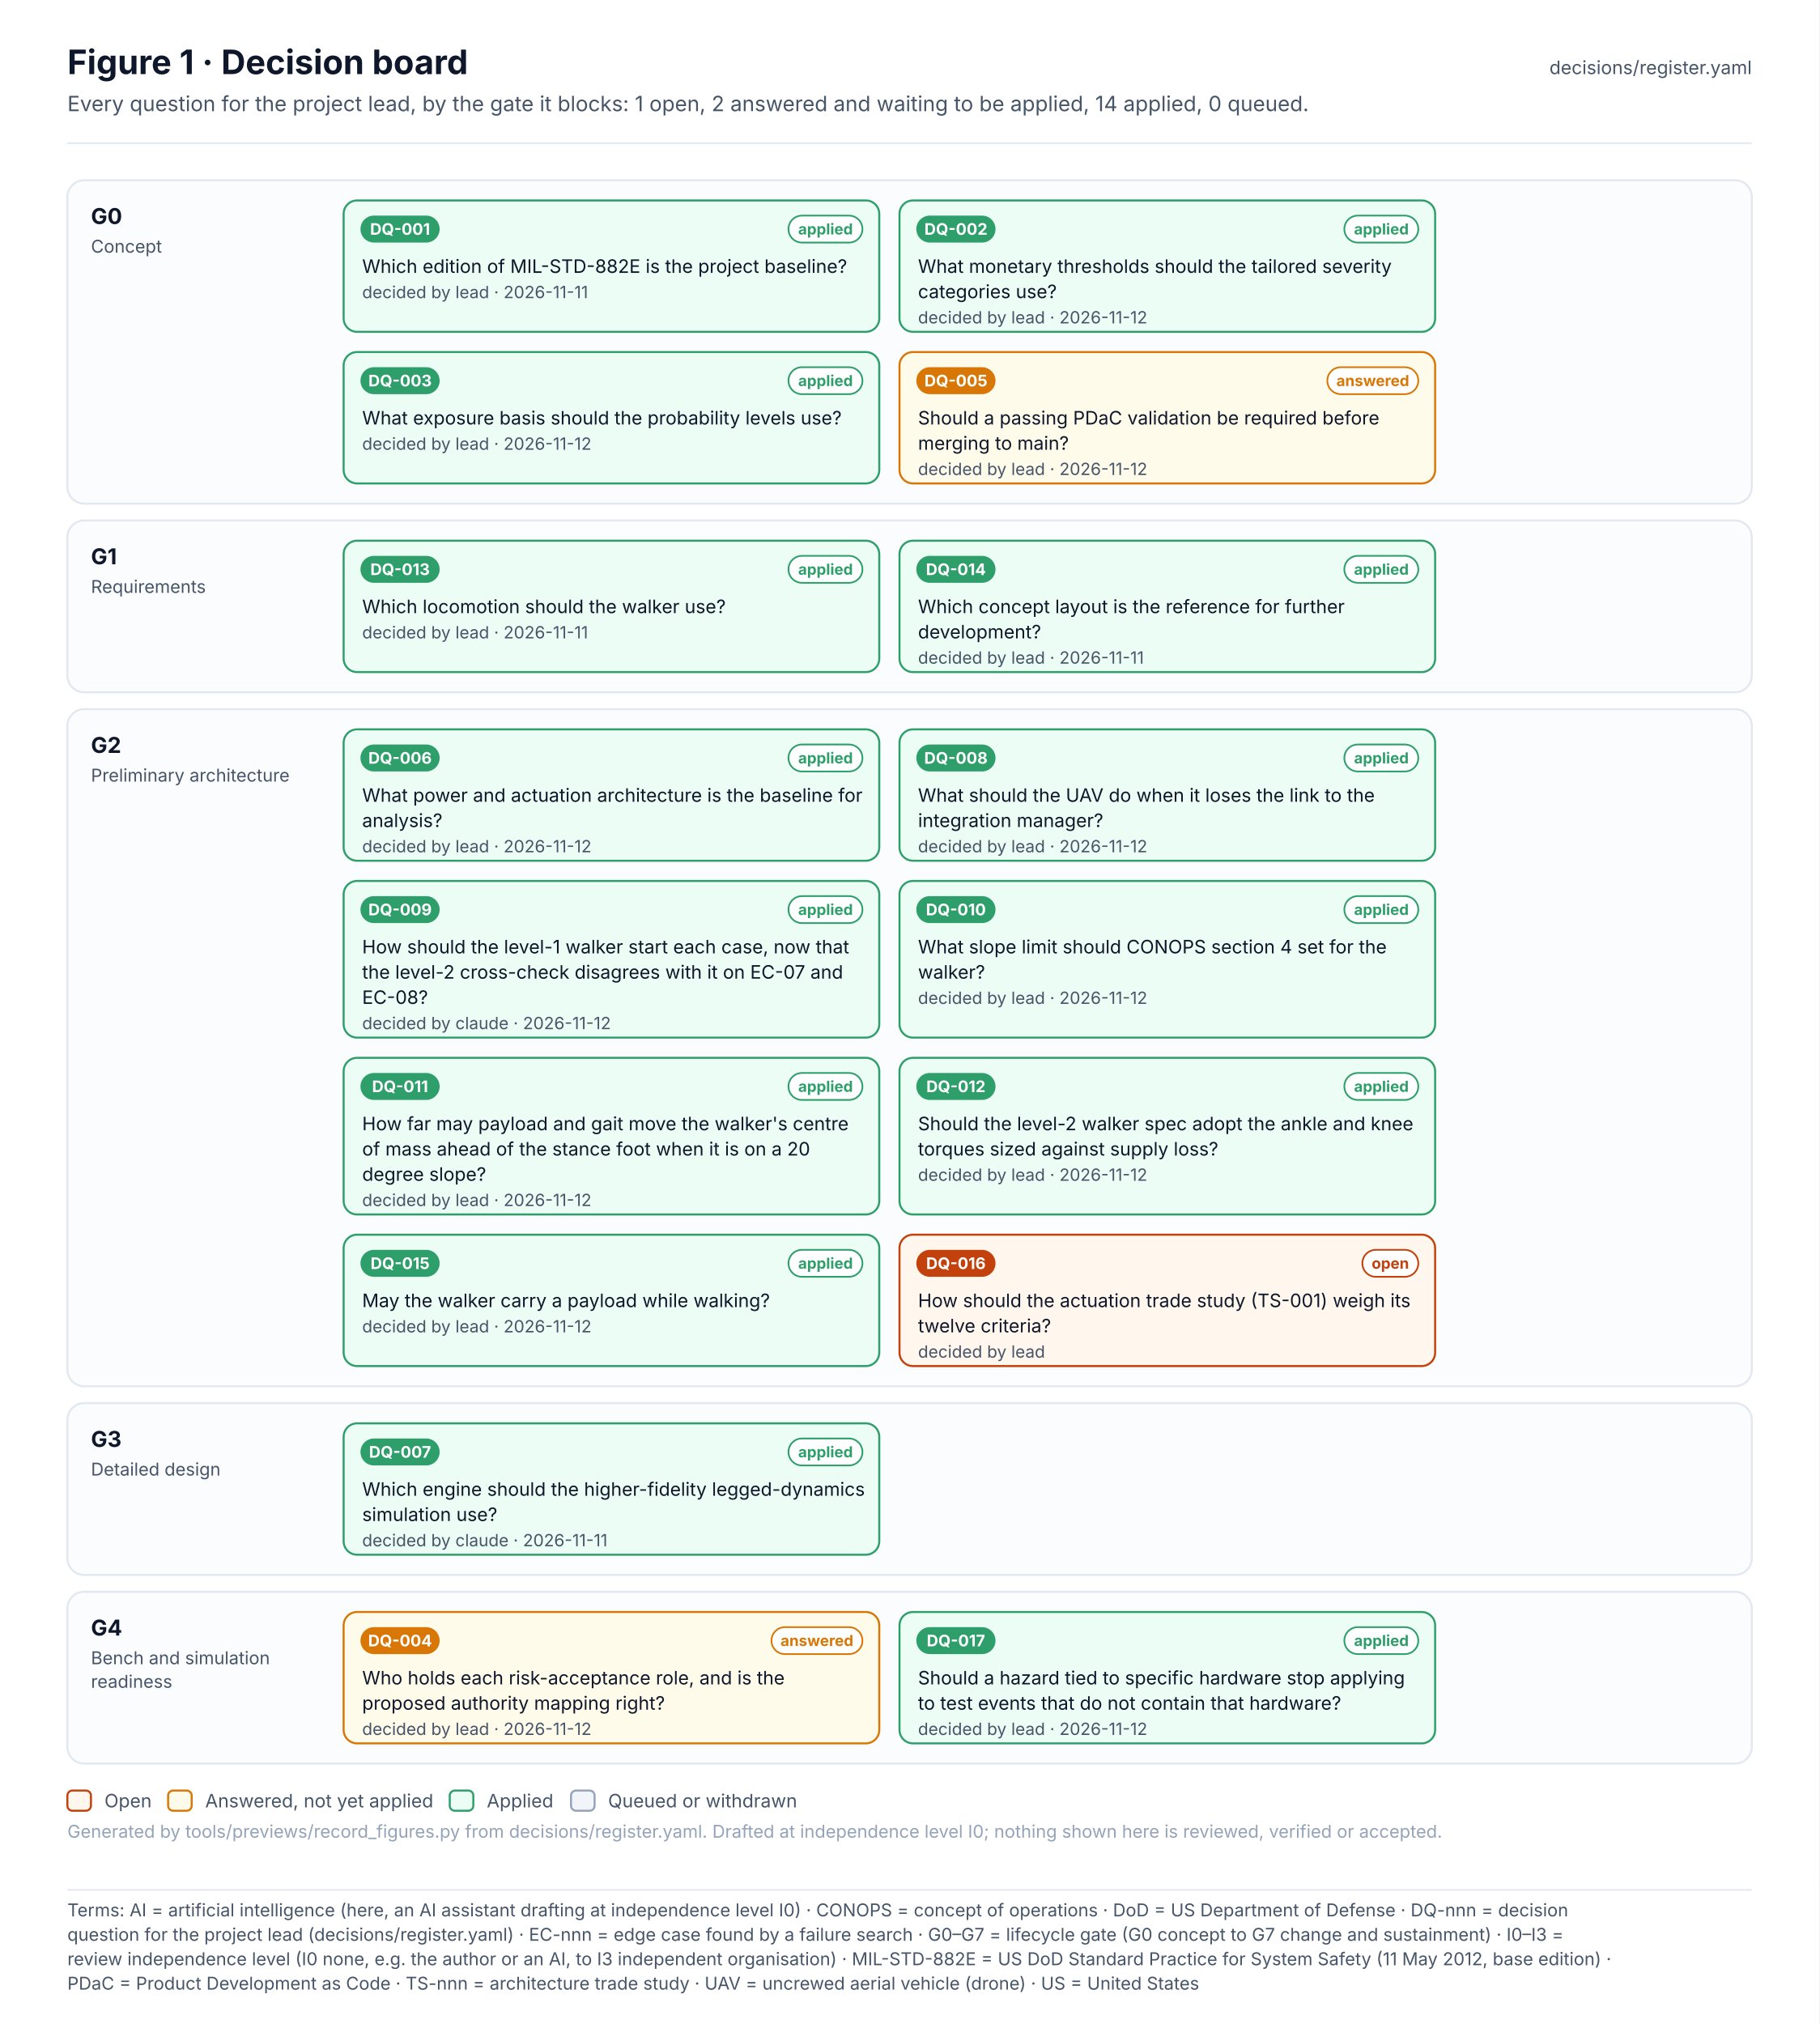
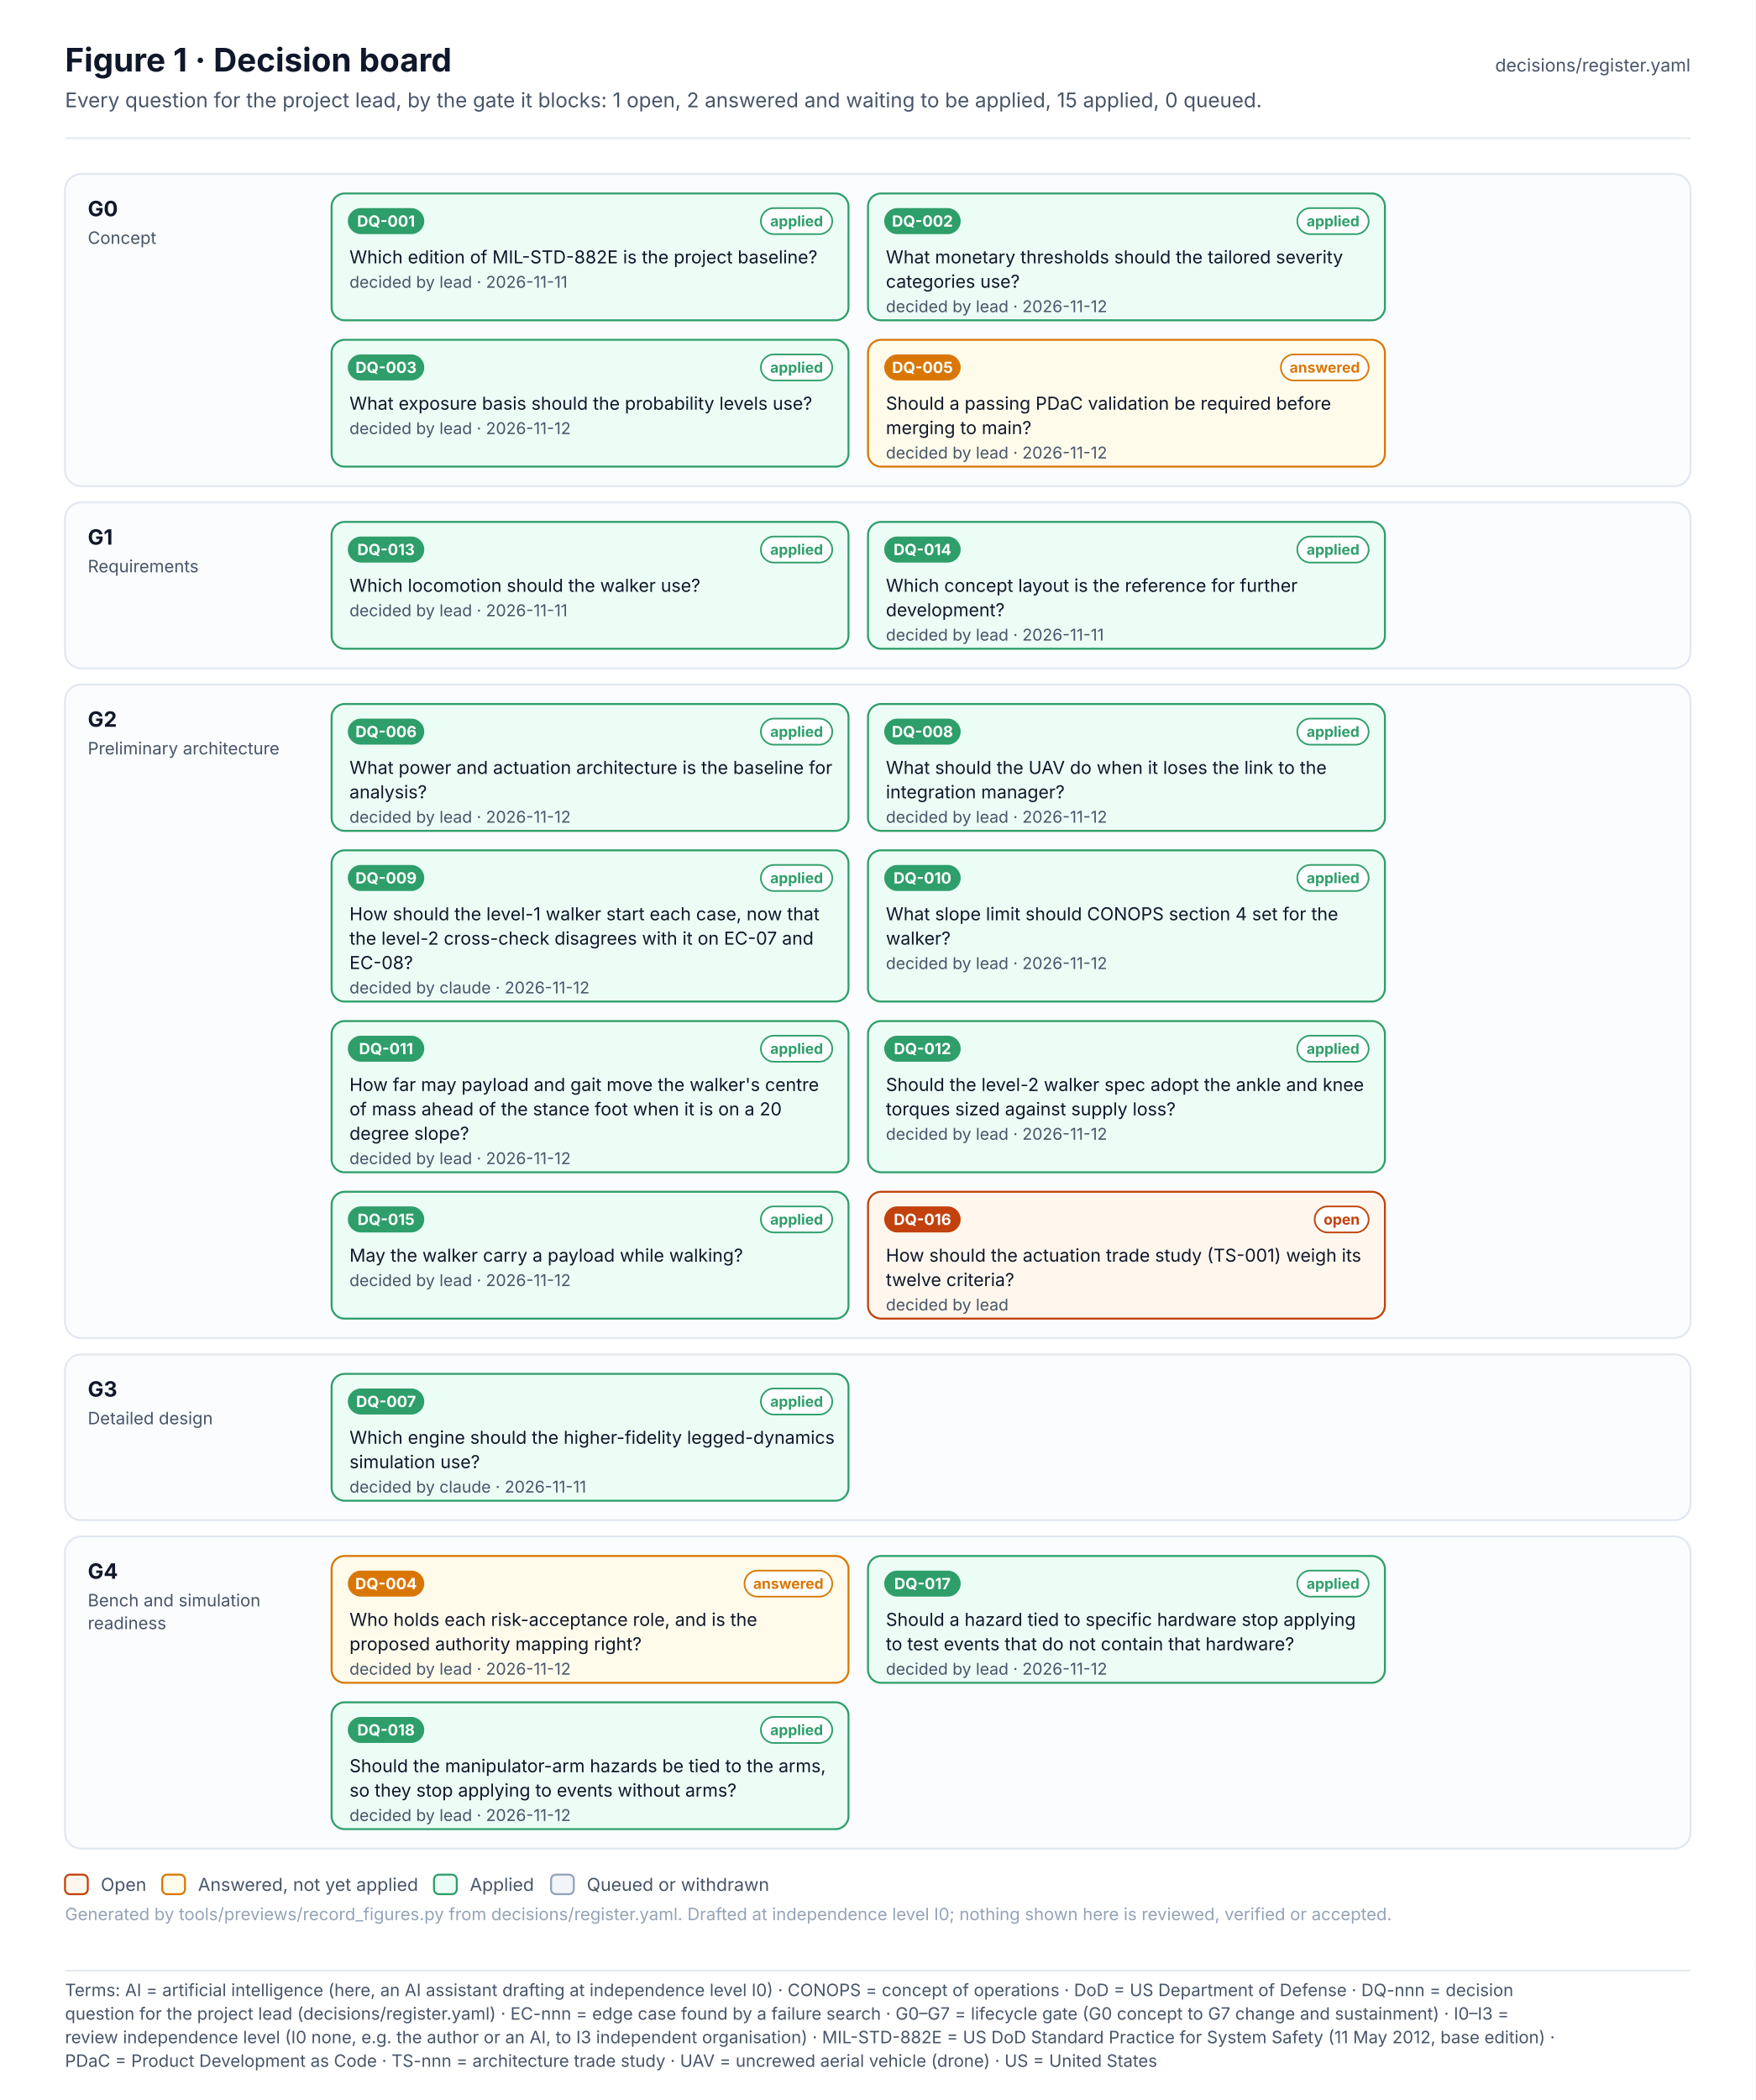
- <svg xmlns="http://www.w3.org/2000/svg" width="1080" height="1201.6" viewBox="0 0 1080 1201.6" font-family="Inter, 'Segoe UI', Helvetica, Arial, sans-serif" role="img">
+ <svg xmlns="http://www.w3.org/2000/svg" width="1080" height="1291.6" viewBox="0 0 1080 1291.6" font-family="Inter, 'Segoe UI', Helvetica, Arial, sans-serif" role="img">
  <defs>
    <pattern id="hatch" patternUnits="userSpaceOnUse" width="6" height="6" patternTransform="rotate(45)">
      <rect width="6" height="6" fill="#F1F5F9" />
      <line x1="0" y1="0" x2="0" y2="6" stroke="#E2E8F0" stroke-width="2" />
    </pattern>
    <marker id="arr-ink" viewBox="0 0 10 10" refX="9" refY="5" markerWidth="7" markerHeight="7" orient="auto-start-reverse">
      <path d="M0 0 L10 5 L0 10 z" fill="#475569" />
    </marker>
    <marker id="dia-ink" viewBox="0 0 16 10" refX="15" refY="5" markerWidth="12" markerHeight="8" orient="auto-start-reverse">
      <path d="M1 5 L8 1 L15 5 L8 9 z" fill="#475569" />
    </marker>
    <marker id="tri-ink" viewBox="0 0 12 12" refX="11" refY="6" markerWidth="10" markerHeight="10" orient="auto-start-reverse">
      <path d="M1 1 L11 6 L1 11 z" fill="#FFFFFF" stroke="#475569" stroke-width="1.2" />
    </marker>
    <marker id="arr-system" viewBox="0 0 10 10" refX="9" refY="5" markerWidth="7" markerHeight="7" orient="auto-start-reverse">
      <path d="M0 0 L10 5 L0 10 z" fill="#4F46E5" />
    </marker>
    <marker id="dia-system" viewBox="0 0 16 10" refX="15" refY="5" markerWidth="12" markerHeight="8" orient="auto-start-reverse">
      <path d="M1 5 L8 1 L15 5 L8 9 z" fill="#4F46E5" />
    </marker>
    <marker id="tri-system" viewBox="0 0 12 12" refX="11" refY="6" markerWidth="10" markerHeight="10" orient="auto-start-reverse">
      <path d="M1 1 L11 6 L1 11 z" fill="#FFFFFF" stroke="#4F46E5" stroke-width="1.2" />
    </marker>
    <marker id="arr-software" viewBox="0 0 10 10" refX="9" refY="5" markerWidth="7" markerHeight="7" orient="auto-start-reverse">
      <path d="M0 0 L10 5 L0 10 z" fill="#0F766E" />
    </marker>
    <marker id="dia-software" viewBox="0 0 16 10" refX="15" refY="5" markerWidth="12" markerHeight="8" orient="auto-start-reverse">
      <path d="M1 5 L8 1 L15 5 L8 9 z" fill="#0F766E" />
    </marker>
    <marker id="tri-software" viewBox="0 0 12 12" refX="11" refY="6" markerWidth="10" markerHeight="10" orient="auto-start-reverse">
      <path d="M1 1 L11 6 L1 11 z" fill="#FFFFFF" stroke="#0F766E" stroke-width="1.2" />
    </marker>
    <marker id="arr-safety" viewBox="0 0 10 10" refX="9" refY="5" markerWidth="7" markerHeight="7" orient="auto-start-reverse">
      <path d="M0 0 L10 5 L0 10 z" fill="#C2410C" />
    </marker>
    <marker id="dia-safety" viewBox="0 0 16 10" refX="15" refY="5" markerWidth="12" markerHeight="8" orient="auto-start-reverse">
      <path d="M1 5 L8 1 L15 5 L8 9 z" fill="#C2410C" />
    </marker>
    <marker id="tri-safety" viewBox="0 0 12 12" refX="11" refY="6" markerWidth="10" markerHeight="10" orient="auto-start-reverse">
      <path d="M1 1 L11 6 L1 11 z" fill="#FFFFFF" stroke="#C2410C" stroke-width="1.2" />
    </marker>
    <marker id="arr-interface" viewBox="0 0 10 10" refX="9" refY="5" markerWidth="7" markerHeight="7" orient="auto-start-reverse">
      <path d="M0 0 L10 5 L0 10 z" fill="#7C3AED" />
    </marker>
    <marker id="dia-interface" viewBox="0 0 16 10" refX="15" refY="5" markerWidth="12" markerHeight="8" orient="auto-start-reverse">
      <path d="M1 5 L8 1 L15 5 L8 9 z" fill="#7C3AED" />
    </marker>
    <marker id="tri-interface" viewBox="0 0 12 12" refX="11" refY="6" markerWidth="10" markerHeight="10" orient="auto-start-reverse">
      <path d="M1 1 L11 6 L1 11 z" fill="#FFFFFF" stroke="#7C3AED" stroke-width="1.2" />
    </marker>
    <marker id="arr-external" viewBox="0 0 10 10" refX="9" refY="5" markerWidth="7" markerHeight="7" orient="auto-start-reverse">
      <path d="M0 0 L10 5 L0 10 z" fill="#64748B" />
    </marker>
    <marker id="dia-external" viewBox="0 0 16 10" refX="15" refY="5" markerWidth="12" markerHeight="8" orient="auto-start-reverse">
      <path d="M1 5 L8 1 L15 5 L8 9 z" fill="#64748B" />
    </marker>
    <marker id="tri-external" viewBox="0 0 12 12" refX="11" refY="6" markerWidth="10" markerHeight="10" orient="auto-start-reverse">
      <path d="M1 1 L11 6 L1 11 z" fill="#FFFFFF" stroke="#64748B" stroke-width="1.2" />
    </marker>
    <marker id="arr-work" viewBox="0 0 10 10" refX="9" refY="5" markerWidth="7" markerHeight="7" orient="auto-start-reverse">
      <path d="M0 0 L10 5 L0 10 z" fill="#475569" />
    </marker>
    <marker id="dia-work" viewBox="0 0 16 10" refX="15" refY="5" markerWidth="12" markerHeight="8" orient="auto-start-reverse">
      <path d="M1 5 L8 1 L15 5 L8 9 z" fill="#475569" />
    </marker>
    <marker id="tri-work" viewBox="0 0 12 12" refX="11" refY="6" markerWidth="10" markerHeight="10" orient="auto-start-reverse">
      <path d="M1 1 L11 6 L1 11 z" fill="#FFFFFF" stroke="#475569" stroke-width="1.2" />
    </marker>
    <marker id="arr-muted" viewBox="0 0 10 10" refX="9" refY="5" markerWidth="7" markerHeight="7" orient="auto-start-reverse">
      <path d="M0 0 L10 5 L0 10 z" fill="#94A3B8" />
    </marker>
    <marker id="dia-muted" viewBox="0 0 16 10" refX="15" refY="5" markerWidth="12" markerHeight="8" orient="auto-start-reverse">
      <path d="M1 5 L8 1 L15 5 L8 9 z" fill="#94A3B8" />
    </marker>
    <marker id="tri-muted" viewBox="0 0 12 12" refX="11" refY="6" markerWidth="10" markerHeight="10" orient="auto-start-reverse">
      <path d="M1 1 L11 6 L1 11 z" fill="#FFFFFF" stroke="#94A3B8" stroke-width="1.2" />
    </marker>
    <marker id="arr-current" viewBox="0 0 10 10" refX="9" refY="5" markerWidth="7" markerHeight="7" orient="auto-start-reverse">
      <path d="M0 0 L10 5 L0 10 z" fill="#0F172A" />
    </marker>
    <marker id="dia-current" viewBox="0 0 16 10" refX="15" refY="5" markerWidth="12" markerHeight="8" orient="auto-start-reverse">
      <path d="M1 5 L8 1 L15 5 L8 9 z" fill="#0F172A" />
    </marker>
    <marker id="tri-current" viewBox="0 0 12 12" refX="11" refY="6" markerWidth="10" markerHeight="10" orient="auto-start-reverse">
      <path d="M1 1 L11 6 L1 11 z" fill="#FFFFFF" stroke="#0F172A" stroke-width="1.2" />
    </marker>
    <marker id="arr-ok" viewBox="0 0 10 10" refX="9" refY="5" markerWidth="7" markerHeight="7" orient="auto-start-reverse">
      <path d="M0 0 L10 5 L0 10 z" fill="#2E9E6A" />
    </marker>
    <marker id="dia-ok" viewBox="0 0 16 10" refX="15" refY="5" markerWidth="12" markerHeight="8" orient="auto-start-reverse">
      <path d="M1 5 L8 1 L15 5 L8 9 z" fill="#2E9E6A" />
    </marker>
    <marker id="tri-ok" viewBox="0 0 12 12" refX="11" refY="6" markerWidth="10" markerHeight="10" orient="auto-start-reverse">
      <path d="M1 1 L11 6 L1 11 z" fill="#FFFFFF" stroke="#2E9E6A" stroke-width="1.2" />
    </marker>
    <marker id="arr-amber" viewBox="0 0 10 10" refX="9" refY="5" markerWidth="7" markerHeight="7" orient="auto-start-reverse">
      <path d="M0 0 L10 5 L0 10 z" fill="#D97706" />
    </marker>
    <marker id="dia-amber" viewBox="0 0 16 10" refX="15" refY="5" markerWidth="12" markerHeight="8" orient="auto-start-reverse">
      <path d="M1 5 L8 1 L15 5 L8 9 z" fill="#D97706" />
    </marker>
    <marker id="tri-amber" viewBox="0 0 12 12" refX="11" refY="6" markerWidth="10" markerHeight="10" orient="auto-start-reverse">
      <path d="M1 1 L11 6 L1 11 z" fill="#FFFFFF" stroke="#D97706" stroke-width="1.2" />
    </marker>
    <marker id="arr-red" viewBox="0 0 10 10" refX="9" refY="5" markerWidth="7" markerHeight="7" orient="auto-start-reverse">
      <path d="M0 0 L10 5 L0 10 z" fill="#D2553F" />
    </marker>
    <marker id="dia-red" viewBox="0 0 16 10" refX="15" refY="5" markerWidth="12" markerHeight="8" orient="auto-start-reverse">
      <path d="M1 5 L8 1 L15 5 L8 9 z" fill="#D2553F" />
    </marker>
    <marker id="tri-red" viewBox="0 0 12 12" refX="11" refY="6" markerWidth="10" markerHeight="10" orient="auto-start-reverse">
      <path d="M1 1 L11 6 L1 11 z" fill="#FFFFFF" stroke="#D2553F" stroke-width="1.2" />
    </marker>
  </defs>
-   <rect x="0" y="0" width="1080" height="1118" rx="0" fill="#FFFFFF" stroke="none" stroke-width="0" />
+   <rect x="0" y="0" width="1080" height="1208" rx="0" fill="#FFFFFF" stroke="none" stroke-width="0" />
  <text x="40" y="44" font-size="20" fill="#0F172A" font-weight="700">Figure 1 · Decision board</text>
-   <text x="40" y="66" font-size="12.5" fill="#475569">Every question for the project lead, by the gate it blocks: 1 open, 2 answered and waiting to be applied, 14 applied, 0 queued.</text>
+   <text x="40" y="66" font-size="12.5" fill="#475569">Every question for the project lead, by the gate it blocks: 1 open, 2 answered and waiting to be applied, 15 applied, 0 queued.</text>
  <text x="1040" y="44" font-size="11" fill="#475569" text-anchor="end">decisions/register.yaml</text>
  <line x1="40" y1="85" x2="1040" y2="85" stroke="#E2E8F0" stroke-width="1" />
  <g transform="translate(0 107)">
    <rect x="40" y="0" width="1000" height="192" rx="10" fill="#FBFCFE" stroke="#E2E8F0" stroke-width="1.2" />
    <text x="54" y="26" font-size="13" fill="#0F172A" font-weight="700">G0</text>
    <text x="54" y="43" font-size="10.5" fill="#475569">Concept</text>
    <rect x="204" y="12" width="318" height="78" rx="8" fill="#ECFDF5" stroke="#2E9E6A" stroke-width="1.2" />
    <rect x="214" y="21" width="47" height="16" rx="8.0" fill="#2E9E6A" stroke="none" stroke-width="1" />
    <text x="237.5" y="32.4" font-size="9.5" fill="#FFFFFF" font-weight="700" text-anchor="middle">DQ-001</text>
    <rect x="468.1" y="21" width="43.9" height="16" rx="8.0" fill="#FFFFFF" stroke="#2E9E6A" stroke-width="1" />
    <text x="490.1" y="32.2" font-size="9" fill="#2E9E6A" font-weight="700" text-anchor="middle">applied</text>
    <text x="215" y="55" font-size="11" fill="#0F172A">Which edition of MIL-STD-882E is the project baseline?</text>
    <text x="215" y="70" font-size="10" fill="#475569">decided by lead · 2026-11-11</text>
    <rect x="534" y="12" width="318" height="78" rx="8" fill="#ECFDF5" stroke="#2E9E6A" stroke-width="1.2" />
    <rect x="544" y="21" width="47" height="16" rx="8.0" fill="#2E9E6A" stroke="none" stroke-width="1" />
    <text x="567.5" y="32.4" font-size="9.5" fill="#FFFFFF" font-weight="700" text-anchor="middle">DQ-002</text>
    <rect x="798.1" y="21" width="43.9" height="16" rx="8.0" fill="#FFFFFF" stroke="#2E9E6A" stroke-width="1" />
    <text x="820.1" y="32.2" font-size="9" fill="#2E9E6A" font-weight="700" text-anchor="middle">applied</text>
    <text x="545" y="55" font-size="11" fill="#0F172A">What monetary thresholds should the tailored severity</text>
    <text x="545" y="70" font-size="11" fill="#0F172A">categories use?</text>
    <text x="545" y="85" font-size="10" fill="#475569">decided by lead · 2026-11-12</text>
    <rect x="204" y="102" width="318" height="78" rx="8" fill="#ECFDF5" stroke="#2E9E6A" stroke-width="1.2" />
    <rect x="214" y="111" width="47" height="16" rx="8.0" fill="#2E9E6A" stroke="none" stroke-width="1" />
    <text x="237.5" y="122.4" font-size="9.5" fill="#FFFFFF" font-weight="700" text-anchor="middle">DQ-003</text>
    <rect x="468.1" y="111" width="43.9" height="16" rx="8.0" fill="#FFFFFF" stroke="#2E9E6A" stroke-width="1" />
    <text x="490.1" y="122.2" font-size="9" fill="#2E9E6A" font-weight="700" text-anchor="middle">applied</text>
    <text x="215" y="145" font-size="11" fill="#0F172A">What exposure basis should the probability levels use?</text>
    <text x="215" y="160" font-size="10" fill="#475569">decided by lead · 2026-11-12</text>
    <rect x="534" y="102" width="318" height="78" rx="8" fill="#FFFBEB" stroke="#D97706" stroke-width="1.2" />
    <rect x="544" y="111" width="47" height="16" rx="8.0" fill="#D97706" stroke="none" stroke-width="1" />
    <text x="567.5" y="122.4" font-size="9.5" fill="#FFFFFF" font-weight="700" text-anchor="middle">DQ-005</text>
    <rect x="788" y="111" width="54" height="16" rx="8.0" fill="#FFFFFF" stroke="#D97706" stroke-width="1" />
    <text x="815" y="122.2" font-size="9" fill="#D97706" font-weight="700" text-anchor="middle">answered</text>
    <text x="545" y="145" font-size="11" fill="#0F172A">Should a passing PDaC validation be required before</text>
    <text x="545" y="160" font-size="11" fill="#0F172A">merging to main?</text>
    <text x="545" y="175" font-size="10" fill="#475569">decided by lead · 2026-11-12</text>
    <rect x="40" y="202" width="1000" height="102" rx="10" fill="#FBFCFE" stroke="#E2E8F0" stroke-width="1.2" />
    <text x="54" y="228" font-size="13" fill="#0F172A" font-weight="700">G1</text>
    <text x="54" y="245" font-size="10.5" fill="#475569">Requirements</text>
    <rect x="204" y="214" width="318" height="78" rx="8" fill="#ECFDF5" stroke="#2E9E6A" stroke-width="1.2" />
    <rect x="214" y="223" width="47" height="16" rx="8.0" fill="#2E9E6A" stroke="none" stroke-width="1" />
    <text x="237.5" y="234.4" font-size="9.5" fill="#FFFFFF" font-weight="700" text-anchor="middle">DQ-013</text>
    <rect x="468.1" y="223" width="43.9" height="16" rx="8.0" fill="#FFFFFF" stroke="#2E9E6A" stroke-width="1" />
    <text x="490.1" y="234.2" font-size="9" fill="#2E9E6A" font-weight="700" text-anchor="middle">applied</text>
    <text x="215" y="257" font-size="11" fill="#0F172A">Which locomotion should the walker use?</text>
    <text x="215" y="272" font-size="10" fill="#475569">decided by lead · 2026-11-11</text>
    <rect x="534" y="214" width="318" height="78" rx="8" fill="#ECFDF5" stroke="#2E9E6A" stroke-width="1.2" />
    <rect x="544" y="223" width="47" height="16" rx="8.0" fill="#2E9E6A" stroke="none" stroke-width="1" />
    <text x="567.5" y="234.4" font-size="9.5" fill="#FFFFFF" font-weight="700" text-anchor="middle">DQ-014</text>
    <rect x="798.1" y="223" width="43.9" height="16" rx="8.0" fill="#FFFFFF" stroke="#2E9E6A" stroke-width="1" />
    <text x="820.1" y="234.2" font-size="9" fill="#2E9E6A" font-weight="700" text-anchor="middle">applied</text>
    <text x="545" y="257" font-size="11" fill="#0F172A">Which concept layout is the reference for further</text>
    <text x="545" y="272" font-size="11" fill="#0F172A">development?</text>
    <text x="545" y="287" font-size="10" fill="#475569">decided by lead · 2026-11-11</text>
    <rect x="40" y="314" width="1000" height="402" rx="10" fill="#FBFCFE" stroke="#E2E8F0" stroke-width="1.2" />
    <text x="54" y="340" font-size="13" fill="#0F172A" font-weight="700">G2</text>
    <text x="54" y="357" font-size="10.5" fill="#475569">Preliminary architecture</text>
    <rect x="204" y="326" width="318" height="78" rx="8" fill="#ECFDF5" stroke="#2E9E6A" stroke-width="1.2" />
    <rect x="214" y="335" width="47" height="16" rx="8.0" fill="#2E9E6A" stroke="none" stroke-width="1" />
    <text x="237.5" y="346.4" font-size="9.5" fill="#FFFFFF" font-weight="700" text-anchor="middle">DQ-006</text>
    <rect x="468.1" y="335" width="43.9" height="16" rx="8.0" fill="#FFFFFF" stroke="#2E9E6A" stroke-width="1" />
    <text x="490.1" y="346.2" font-size="9" fill="#2E9E6A" font-weight="700" text-anchor="middle">applied</text>
    <text x="215" y="369" font-size="11" fill="#0F172A">What power and actuation architecture is the baseline for</text>
    <text x="215" y="384" font-size="11" fill="#0F172A">analysis?</text>
    <text x="215" y="399" font-size="10" fill="#475569">decided by lead · 2026-11-12</text>
    <rect x="534" y="326" width="318" height="78" rx="8" fill="#ECFDF5" stroke="#2E9E6A" stroke-width="1.2" />
    <rect x="544" y="335" width="47" height="16" rx="8.0" fill="#2E9E6A" stroke="none" stroke-width="1" />
    <text x="567.5" y="346.4" font-size="9.5" fill="#FFFFFF" font-weight="700" text-anchor="middle">DQ-008</text>
    <rect x="798.1" y="335" width="43.9" height="16" rx="8.0" fill="#FFFFFF" stroke="#2E9E6A" stroke-width="1" />
    <text x="820.1" y="346.2" font-size="9" fill="#2E9E6A" font-weight="700" text-anchor="middle">applied</text>
    <text x="545" y="369" font-size="11" fill="#0F172A">What should the UAV do when it loses the link to the</text>
    <text x="545" y="384" font-size="11" fill="#0F172A">integration manager?</text>
    <text x="545" y="399" font-size="10" fill="#475569">decided by lead · 2026-11-12</text>
    <rect x="204" y="416" width="318" height="93" rx="8" fill="#ECFDF5" stroke="#2E9E6A" stroke-width="1.2" />
    <rect x="214" y="425" width="47" height="16" rx="8.0" fill="#2E9E6A" stroke="none" stroke-width="1" />
    <text x="237.5" y="436.4" font-size="9.5" fill="#FFFFFF" font-weight="700" text-anchor="middle">DQ-009</text>
    <rect x="468.1" y="425" width="43.9" height="16" rx="8.0" fill="#FFFFFF" stroke="#2E9E6A" stroke-width="1" />
    <text x="490.1" y="436.2" font-size="9" fill="#2E9E6A" font-weight="700" text-anchor="middle">applied</text>
    <text x="215" y="459" font-size="11" fill="#0F172A">How should the level-1 walker start each case, now that</text>
    <text x="215" y="474" font-size="11" fill="#0F172A">the level-2 cross-check disagrees with it on EC-07 and</text>
    <text x="215" y="489" font-size="11" fill="#0F172A">EC-08?</text>
    <text x="215" y="504" font-size="10" fill="#475569">decided by claude · 2026-11-12</text>
    <rect x="534" y="416" width="318" height="93" rx="8" fill="#ECFDF5" stroke="#2E9E6A" stroke-width="1.2" />
    <rect x="544" y="425" width="47" height="16" rx="8.0" fill="#2E9E6A" stroke="none" stroke-width="1" />
    <text x="567.5" y="436.4" font-size="9.5" fill="#FFFFFF" font-weight="700" text-anchor="middle">DQ-010</text>
    <rect x="798.1" y="425" width="43.9" height="16" rx="8.0" fill="#FFFFFF" stroke="#2E9E6A" stroke-width="1" />
    <text x="820.1" y="436.2" font-size="9" fill="#2E9E6A" font-weight="700" text-anchor="middle">applied</text>
    <text x="545" y="459" font-size="11" fill="#0F172A">What slope limit should CONOPS section 4 set for the</text>
    <text x="545" y="474" font-size="11" fill="#0F172A">walker?</text>
    <text x="545" y="489" font-size="10" fill="#475569">decided by lead · 2026-11-12</text>
    <rect x="204" y="521" width="318" height="93" rx="8" fill="#ECFDF5" stroke="#2E9E6A" stroke-width="1.2" />
    <rect x="214" y="530" width="47" height="16" rx="8.0" fill="#2E9E6A" stroke="none" stroke-width="1" />
    <text x="237.5" y="541.4" font-size="9.5" fill="#FFFFFF" font-weight="700" text-anchor="middle">DQ-011</text>
    <rect x="468.1" y="530" width="43.9" height="16" rx="8.0" fill="#FFFFFF" stroke="#2E9E6A" stroke-width="1" />
    <text x="490.1" y="541.2" font-size="9" fill="#2E9E6A" font-weight="700" text-anchor="middle">applied</text>
    <text x="215" y="564" font-size="11" fill="#0F172A">How far may payload and gait move the walker's centre</text>
    <text x="215" y="579" font-size="11" fill="#0F172A">of mass ahead of the stance foot when it is on a 20</text>
    <text x="215" y="594" font-size="11" fill="#0F172A">degree slope?</text>
    <text x="215" y="609" font-size="10" fill="#475569">decided by lead · 2026-11-12</text>
    <rect x="534" y="521" width="318" height="93" rx="8" fill="#ECFDF5" stroke="#2E9E6A" stroke-width="1.2" />
    <rect x="544" y="530" width="47" height="16" rx="8.0" fill="#2E9E6A" stroke="none" stroke-width="1" />
    <text x="567.5" y="541.4" font-size="9.5" fill="#FFFFFF" font-weight="700" text-anchor="middle">DQ-012</text>
    <rect x="798.1" y="530" width="43.9" height="16" rx="8.0" fill="#FFFFFF" stroke="#2E9E6A" stroke-width="1" />
    <text x="820.1" y="541.2" font-size="9" fill="#2E9E6A" font-weight="700" text-anchor="middle">applied</text>
    <text x="545" y="564" font-size="11" fill="#0F172A">Should the level-2 walker spec adopt the ankle and knee</text>
    <text x="545" y="579" font-size="11" fill="#0F172A">torques sized against supply loss?</text>
    <text x="545" y="594" font-size="10" fill="#475569">decided by lead · 2026-11-12</text>
    <rect x="204" y="626" width="318" height="78" rx="8" fill="#ECFDF5" stroke="#2E9E6A" stroke-width="1.2" />
    <rect x="214" y="635" width="47" height="16" rx="8.0" fill="#2E9E6A" stroke="none" stroke-width="1" />
    <text x="237.5" y="646.4" font-size="9.5" fill="#FFFFFF" font-weight="700" text-anchor="middle">DQ-015</text>
    <rect x="468.1" y="635" width="43.9" height="16" rx="8.0" fill="#FFFFFF" stroke="#2E9E6A" stroke-width="1" />
    <text x="490.1" y="646.2" font-size="9" fill="#2E9E6A" font-weight="700" text-anchor="middle">applied</text>
    <text x="215" y="669" font-size="11" fill="#0F172A">May the walker carry a payload while walking?</text>
    <text x="215" y="684" font-size="10" fill="#475569">decided by lead · 2026-11-12</text>
    <rect x="534" y="626" width="318" height="78" rx="8" fill="#FFF7ED" stroke="#C2410C" stroke-width="1.2" />
    <rect x="544" y="635" width="47" height="16" rx="8.0" fill="#C2410C" stroke="none" stroke-width="1" />
    <text x="567.5" y="646.4" font-size="9.5" fill="#FFFFFF" font-weight="700" text-anchor="middle">DQ-016</text>
    <rect x="808.8" y="635" width="33.2" height="16" rx="8.0" fill="#FFFFFF" stroke="#C2410C" stroke-width="1" />
    <text x="825.4" y="646.2" font-size="9" fill="#C2410C" font-weight="700" text-anchor="middle">open</text>
    <text x="545" y="669" font-size="11" fill="#0F172A">How should the actuation trade study (TS-001) weigh its</text>
    <text x="545" y="684" font-size="11" fill="#0F172A">twelve criteria?</text>
    <text x="545" y="699" font-size="10" fill="#475569">decided by lead</text>
    <rect x="40" y="726" width="1000" height="102" rx="10" fill="#FBFCFE" stroke="#E2E8F0" stroke-width="1.2" />
    <text x="54" y="752" font-size="13" fill="#0F172A" font-weight="700">G3</text>
    <text x="54" y="769" font-size="10.5" fill="#475569">Detailed design</text>
    <rect x="204" y="738" width="318" height="78" rx="8" fill="#ECFDF5" stroke="#2E9E6A" stroke-width="1.2" />
    <rect x="214" y="747" width="47" height="16" rx="8.0" fill="#2E9E6A" stroke="none" stroke-width="1" />
    <text x="237.5" y="758.4" font-size="9.5" fill="#FFFFFF" font-weight="700" text-anchor="middle">DQ-007</text>
    <rect x="468.1" y="747" width="43.9" height="16" rx="8.0" fill="#FFFFFF" stroke="#2E9E6A" stroke-width="1" />
    <text x="490.1" y="758.2" font-size="9" fill="#2E9E6A" font-weight="700" text-anchor="middle">applied</text>
    <text x="215" y="781" font-size="11" fill="#0F172A">Which engine should the higher-fidelity legged-dynamics</text>
    <text x="215" y="796" font-size="11" fill="#0F172A">simulation use?</text>
    <text x="215" y="811" font-size="10" fill="#475569">decided by claude · 2026-11-11</text>
-     <rect x="40" y="838" width="1000" height="102" rx="10" fill="#FBFCFE" stroke="#E2E8F0" stroke-width="1.2" />
+     <rect x="40" y="838" width="1000" height="192" rx="10" fill="#FBFCFE" stroke="#E2E8F0" stroke-width="1.2" />
    <text x="54" y="864" font-size="13" fill="#0F172A" font-weight="700">G4</text>
    <text x="54" y="881" font-size="10.5" fill="#475569">Bench and simulation</text>
    <text x="54" y="895" font-size="10.5" fill="#475569">readiness</text>
    <rect x="204" y="850" width="318" height="78" rx="8" fill="#FFFBEB" stroke="#D97706" stroke-width="1.2" />
    <rect x="214" y="859" width="47" height="16" rx="8.0" fill="#D97706" stroke="none" stroke-width="1" />
    <text x="237.5" y="870.4" font-size="9.5" fill="#FFFFFF" font-weight="700" text-anchor="middle">DQ-004</text>
    <rect x="458" y="859" width="54" height="16" rx="8.0" fill="#FFFFFF" stroke="#D97706" stroke-width="1" />
    <text x="485" y="870.2" font-size="9" fill="#D97706" font-weight="700" text-anchor="middle">answered</text>
    <text x="215" y="893" font-size="11" fill="#0F172A">Who holds each risk-acceptance role, and is the</text>
    <text x="215" y="908" font-size="11" fill="#0F172A">proposed authority mapping right?</text>
    <text x="215" y="923" font-size="10" fill="#475569">decided by lead · 2026-11-12</text>
    <rect x="534" y="850" width="318" height="78" rx="8" fill="#ECFDF5" stroke="#2E9E6A" stroke-width="1.2" />
    <rect x="544" y="859" width="47" height="16" rx="8.0" fill="#2E9E6A" stroke="none" stroke-width="1" />
    <text x="567.5" y="870.4" font-size="9.5" fill="#FFFFFF" font-weight="700" text-anchor="middle">DQ-017</text>
    <rect x="798.1" y="859" width="43.9" height="16" rx="8.0" fill="#FFFFFF" stroke="#2E9E6A" stroke-width="1" />
    <text x="820.1" y="870.2" font-size="9" fill="#2E9E6A" font-weight="700" text-anchor="middle">applied</text>
    <text x="545" y="893" font-size="11" fill="#0F172A">Should a hazard tied to specific hardware stop applying</text>
    <text x="545" y="908" font-size="11" fill="#0F172A">to test events that do not contain that hardware?</text>
    <text x="545" y="923" font-size="10" fill="#475569">decided by lead · 2026-11-12</text>
+     <rect x="204" y="940" width="318" height="78" rx="8" fill="#ECFDF5" stroke="#2E9E6A" stroke-width="1.2" />
+     <rect x="214" y="949" width="47" height="16" rx="8.0" fill="#2E9E6A" stroke="none" stroke-width="1" />
+     <text x="237.5" y="960.4" font-size="9.5" fill="#FFFFFF" font-weight="700" text-anchor="middle">DQ-018</text>
+     <rect x="468.1" y="949" width="43.9" height="16" rx="8.0" fill="#FFFFFF" stroke="#2E9E6A" stroke-width="1" />
+     <text x="490.1" y="960.2" font-size="9" fill="#2E9E6A" font-weight="700" text-anchor="middle">applied</text>
+     <text x="215" y="983" font-size="11" fill="#0F172A">Should the manipulator-arm hazards be tied to the arms,</text>
+     <text x="215" y="998" font-size="11" fill="#0F172A">so they stop applying to events without arms?</text>
+     <text x="215" y="1013" font-size="10" fill="#475569">decided by lead · 2026-11-12</text>
  </g>
-   <rect x="40" y="1063" width="14" height="12" rx="3" fill="#FFF7ED" stroke="#C2410C" stroke-width="1.2" />
-   <text x="62" y="1073" font-size="11" fill="#475569">Open</text>
-   <rect x="99.8" y="1063" width="14" height="12" rx="3" fill="#FFFBEB" stroke="#D97706" stroke-width="1.2" />
-   <text x="121.8" y="1073" font-size="11" fill="#475569">Answered, not yet applied</text>
-   <rect x="267" y="1063" width="14" height="12" rx="3" fill="#ECFDF5" stroke="#2E9E6A" stroke-width="1.2" />
-   <text x="289" y="1073" font-size="11" fill="#475569">Applied</text>
-   <rect x="339" y="1063" width="14" height="12" rx="3" fill="#F1F5F9" stroke="#94A3B8" stroke-width="1.2" />
-   <text x="361" y="1073" font-size="11" fill="#475569">Queued or withdrawn</text>
-   <text x="40" y="1091" font-size="10.5" fill="#94A3B8">Generated by tools/previews/record_figures.py from decisions/register.yaml. Drafted at independence level I0; nothing shown here is reviewed, verified or accepted.</text>
-   <g class="terms" data-base-h="1118">
-     <rect x="0" y="1118" width="1080" height="83.6" fill="#FFFFFF" />
-     <line x1="40" y1="1122" x2="1040" y2="1122" stroke="#E2E8F0" stroke-width="1" />
-     <text x="40" y="1137.7" font-size="10.5" fill="#475569" font-family="Inter, 'Segoe UI', Helvetica, Arial, sans-serif">Terms: AI = artificial intelligence (here, an AI assistant drafting at independence level I0) · CONOPS = concept of operations · DoD = US Department of Defense · DQ-nnn = decision</text>
-     <text x="40" y="1152.2" font-size="10.5" fill="#475569" font-family="Inter, 'Segoe UI', Helvetica, Arial, sans-serif">question for the project lead (decisions/register.yaml) · EC-nnn = edge case found by a failure search · G0–G7 = lifecycle gate (G0 concept to G7 change and sustainment) · I0–I3 =</text>
-     <text x="40" y="1166.7" font-size="10.5" fill="#475569" font-family="Inter, 'Segoe UI', Helvetica, Arial, sans-serif">review independence level (I0 none, e.g. the author or an AI, to I3 independent organisation) · MIL-STD-882E = US DoD Standard Practice for System Safety (11 May 2012, base edition) ·</text>
-     <text x="40" y="1181.2" font-size="10.5" fill="#475569" font-family="Inter, 'Segoe UI', Helvetica, Arial, sans-serif">PDaC = Product Development as Code · TS-nnn = architecture trade study · UAV = uncrewed aerial vehicle (drone) · US = United States</text>
+   <rect x="40" y="1153" width="14" height="12" rx="3" fill="#FFF7ED" stroke="#C2410C" stroke-width="1.2" />
+   <text x="62" y="1163" font-size="11" fill="#475569">Open</text>
+   <rect x="99.8" y="1153" width="14" height="12" rx="3" fill="#FFFBEB" stroke="#D97706" stroke-width="1.2" />
+   <text x="121.8" y="1163" font-size="11" fill="#475569">Answered, not yet applied</text>
+   <rect x="267" y="1153" width="14" height="12" rx="3" fill="#ECFDF5" stroke="#2E9E6A" stroke-width="1.2" />
+   <text x="289" y="1163" font-size="11" fill="#475569">Applied</text>
+   <rect x="339" y="1153" width="14" height="12" rx="3" fill="#F1F5F9" stroke="#94A3B8" stroke-width="1.2" />
+   <text x="361" y="1163" font-size="11" fill="#475569">Queued or withdrawn</text>
+   <text x="40" y="1181" font-size="10.5" fill="#94A3B8">Generated by tools/previews/record_figures.py from decisions/register.yaml. Drafted at independence level I0; nothing shown here is reviewed, verified or accepted.</text>
+   <g class="terms" data-base-h="1208">
+     <rect x="0" y="1208" width="1080" height="83.6" fill="#FFFFFF" />
+     <line x1="40" y1="1212" x2="1040" y2="1212" stroke="#E2E8F0" stroke-width="1" />
+     <text x="40" y="1227.7" font-size="10.5" fill="#475569" font-family="Inter, 'Segoe UI', Helvetica, Arial, sans-serif">Terms: AI = artificial intelligence (here, an AI assistant drafting at independence level I0) · CONOPS = concept of operations · DoD = US Department of Defense · DQ-nnn = decision</text>
+     <text x="40" y="1242.2" font-size="10.5" fill="#475569" font-family="Inter, 'Segoe UI', Helvetica, Arial, sans-serif">question for the project lead (decisions/register.yaml) · EC-nnn = edge case found by a failure search · G0–G7 = lifecycle gate (G0 concept to G7 change and sustainment) · I0–I3 =</text>
+     <text x="40" y="1256.7" font-size="10.5" fill="#475569" font-family="Inter, 'Segoe UI', Helvetica, Arial, sans-serif">review independence level (I0 none, e.g. the author or an AI, to I3 independent organisation) · MIL-STD-882E = US DoD Standard Practice for System Safety (11 May 2012, base edition) ·</text>
+     <text x="40" y="1271.2" font-size="10.5" fill="#475569" font-family="Inter, 'Segoe UI', Helvetica, Arial, sans-serif">PDaC = Product Development as Code · TS-nnn = architecture trade study · UAV = uncrewed aerial vehicle (drone) · US = United States</text>
  </g>
</svg>
